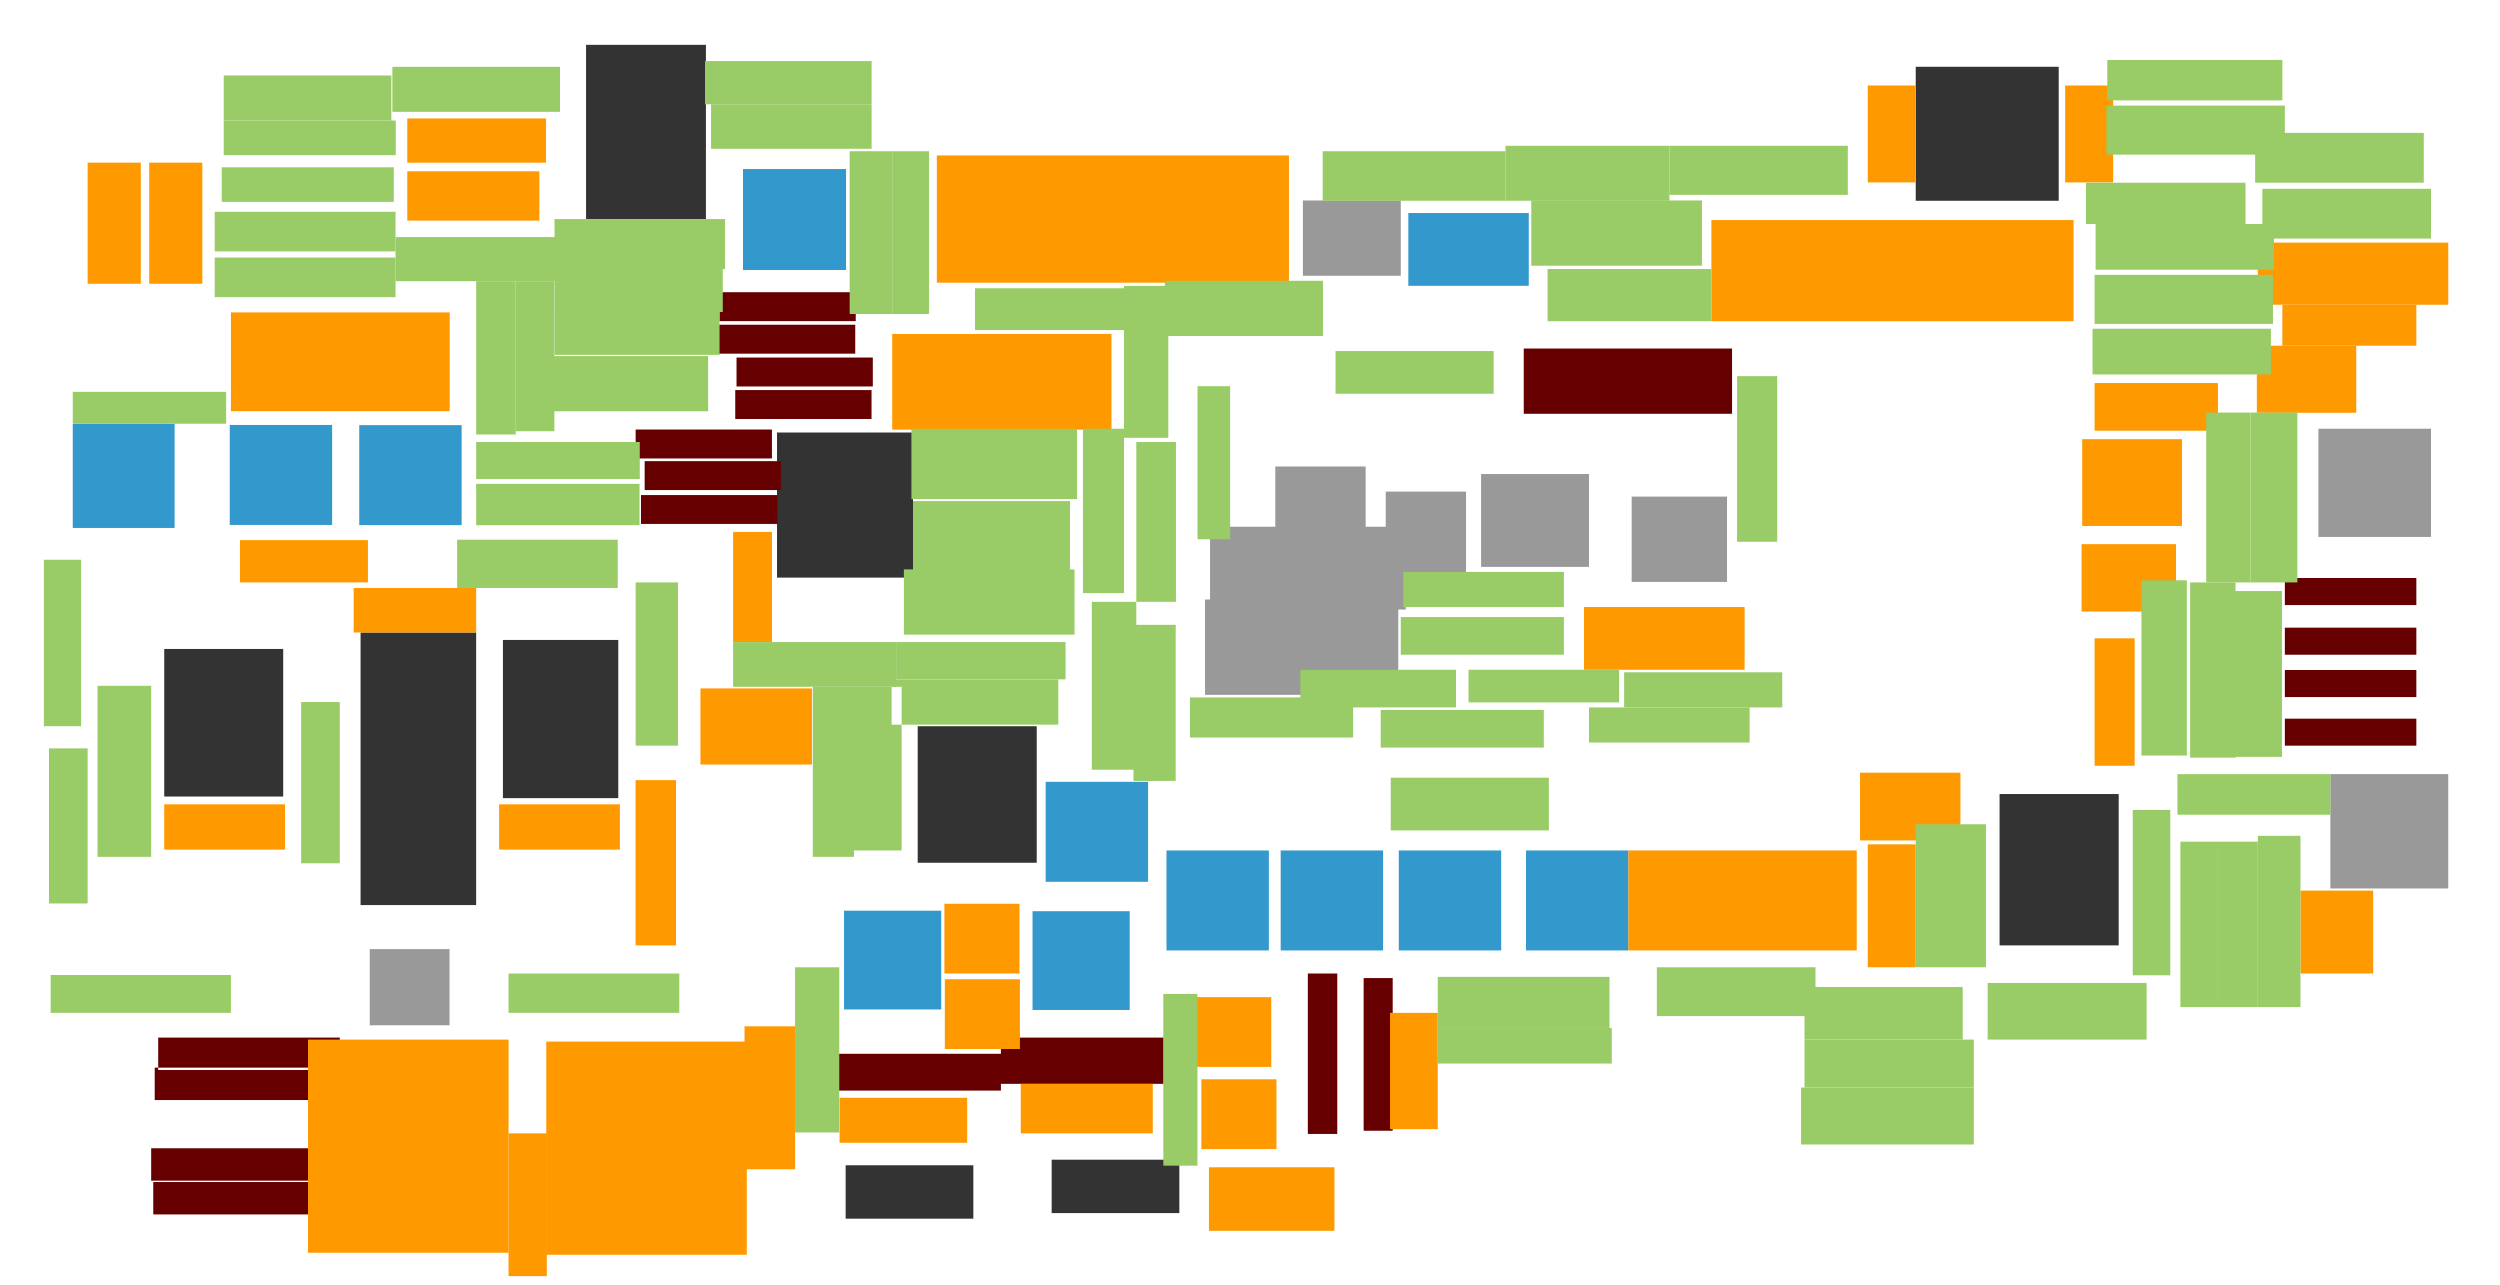
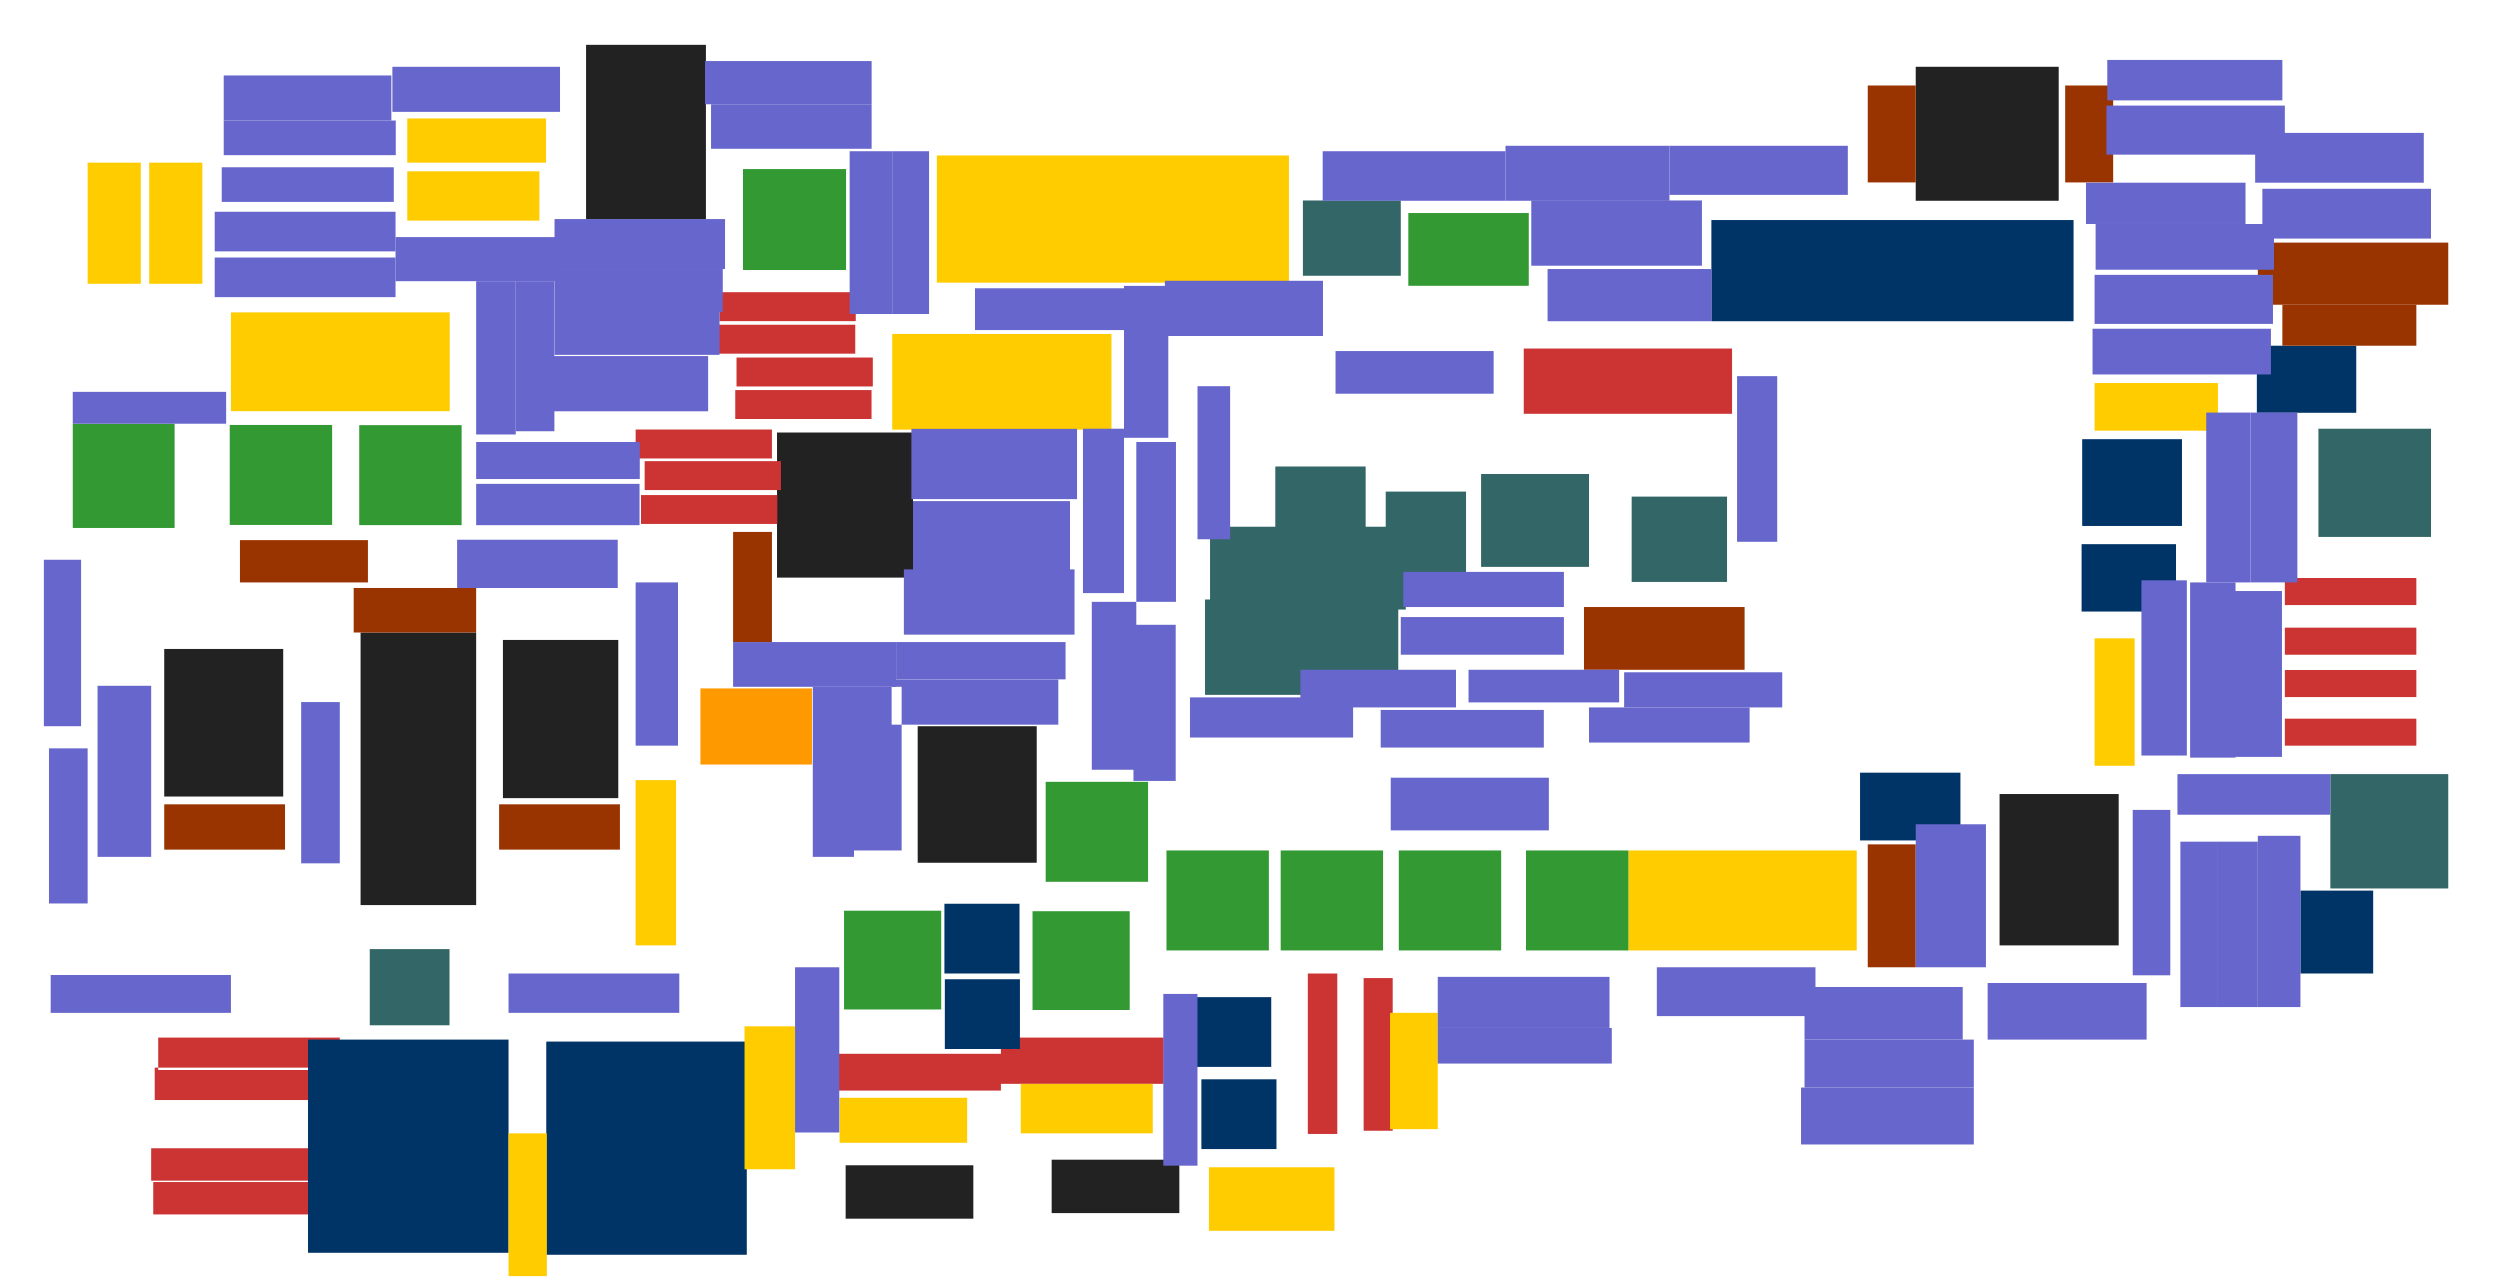
<svg xmlns="http://www.w3.org/2000/svg" version="1.1" id="Parts" x="0px" y="0px" width="3113px" height="1599px" viewBox="0 0 3113 1599" enable-background="new 0 0 3113 1599" xml:space="preserve">
+   <g id="IC">
+     <rect id="_NTE929" x="448.98" y="787.6" fill="#222222" width="143.93" height="339.41" />
+     <path id="_LM301" fill="#222222" d="M352.65,991.84H204.5V808.08h148.15V991.84z M769.89,796.86H626.24V993.84H769.89V796.86z    M2563.5,83.15h-178.03V250h178.03V83.15z" />
+     <rect id="_TL071" x="1142.71" y="904.3" fill="#222222" width="148.21" height="170" />
+     <rect id="_LM337" x="1309.52" y="1444.05" fill="#222222" width="159" height="66.5" />
+     <rect id="_LM317" x="1053" y="1451" fill="#222222" width="159" height="66.5" />
+     <rect id="_4558" x="967.54" y="538.57" fill="#222222" width="169.33" height="180.68" />
+     <path id="_TL082" fill="#222222" d="M2489.86,988.73h148.33v188.47h-148.33V988.73z M879.01,55.82H729.77V273h149.24V55.82z" />
+   </g>
  <g id="Transistors">
-     <rect id="NTE128" x="2886.89" y="533.84" fill="#999999" width="140.19" height="134.74" />
-     <rect id="NTE129" x="2901.75" y="963.92" fill="#999999" width="146.82" height="142.4" />
-     <rect id="_J201" x="1725.5" y="612.13" fill="#999999" width="100" height="106.25" />
-     <path id="_BC560" fill="#999999" d="M1750.5,759h-243.75V655.88h243.75V759z M1978.63,590.25h-134.38v115.63h134.38V590.25z    M1744.25,249.63h-121.88v93.75h121.88V249.63z" />
-     <path id="_BC550" fill="#999999" d="M460.43,1181.82h99.32v94.858h-99.32V1181.82z M1700.5,580.88H1588V659h112.5V580.88z    M2150.5,618.38h-118.75v106.25h118.75V618.38z M1741.13,746.5H1500.5v118.75h240.63V746.5z" />
-   </g>
-   <g id="IC">
-     <rect id="NTE929" x="448.98" y="787.6" fill="#333333" width="143.93" height="339.41" />
-     <path id="LM301" fill="#333333" d="M352.65,991.84H204.5V808.08h148.15V991.84z M769.89,796.86H626.24V993.84H769.89V796.86z    M2563.5,83.15h-178.03V250h178.03V83.15z" />
-     <rect id="TL071" x="1142.71" y="904.3" fill="#333333" width="148.21" height="170" />
-     <rect id="LM337" x="1309.52" y="1444.05" fill="#333333" width="159" height="66.5" />
-     <rect id="LM317" x="1053" y="1451" fill="#333333" width="159" height="66.5" />
-     <rect id="_4558" x="967.54" y="538.57" fill="#333333" width="169.33" height="180.68" />
-     <path id="TL082" fill="#333333" d="M2489.86,988.73h148.33v188.47h-148.33V988.73z M879.01,55.82H729.77V273h149.24V55.82z" />
+     <rect id="_NTE128" x="2886.89" y="533.84" fill="#336666" width="140.19" height="134.74" />
+     <rect id="_NTE129" x="2901.75" y="963.92" fill="#336666" width="146.82" height="142.4" />
+     <rect id="_J201" x="1725.5" y="612.13" fill="#336666" width="100" height="106.25" />
+     <path id="_BC560" fill="#336666" d="M1750.5,759h-243.75V655.88h243.75V759z M1978.63,590.25h-134.38v115.63h134.38V590.25z    M1744.25,249.63h-121.88v93.75h121.88V249.63z" />
+     <path id="_BC550" fill="#336666" d="M460.43,1181.82h99.32v94.857h-99.32V1181.82z M1700.5,580.88H1588V659h112.5V580.88z    M2150.5,618.38h-118.75v106.25h118.75V618.38z M1741.13,746.5H1500.5v118.75h240.63V746.5z" />
  </g>
  <g id="Diodes">
-     <path id="_1N4148" fill="#660000" d="M2156.75,515.25h-259.38V434h259.38V515.25z M2845.09,753.4h163.74v-33.65h-163.74V753.4z    M2845.09,781.59h163.74v33.65h-163.74V781.59z M2845.09,834.32h163.74v33.648h-163.74V834.32z M2845.09,894.89h163.74v33.65   h-163.74V894.89z M961.21,570.85H791.5v-36.01h169.71V570.85z M972.43,574.21v36.01H802.72v-36.01h169.72H972.43z M967.88,616.43   l-0.01,36.012H798.16V616.43H967.88L967.88,616.43z M1085.24,521.74H915.53v-36.01h169.71V521.74z M1086.83,481.23H917.12V445.22   h169.71V481.23z M1064.96,440.38H895.25v-36.01h169.71V440.38z M1065.59,363.85l-0.01,36.01H895.87v-36.01H1065.59L1065.59,363.85z   " />
-     <path id="_1N4007" fill="#660000" d="M423.1,1332.35H197V1292h226.1V1332.35z M418.75,1329.42h-226.1v40.35h226.1V1329.42z    M414.34,1429.82h-226.1v40.35h226.1V1429.82z M416.93,1471.86h-226.1v40.35h226.1V1471.86z M1449,1292h-202.66v57.6H1449V1292z    M1246.34,1312.18H1034V1358h212.34V1312.18z M1665.18,1212.21h-36.67V1412h36.67V1212.21z M1734.189,1217.9H1698V1408h36.189   V1217.9z" />
-   </g>
-   <g id="Trimmers">
-     <path id="_5K_Trimmer" fill="#3399CC" d="M1172,1257h-121v-123h121V1257z M1406.71,1134.64h-121v123h121V1134.64z" />
-     <path id="_50K_Trimmer" fill="#3399CC" d="M1753.63,265.25h150v90.63h-150V265.25z M1580,1059h-127.5v124.5H1580V1059z    M1722.21,1183.5h-127.5V1059h127.5V1183.5z M1869.27,1183.5h-127.5V1059h127.5V1183.5z M2027.67,1183.5h-127.5V1059h127.5V1183.5z    M1429.58,1098.03h-127.5v-124.5h127.5V1098.03z M574.82,653.89h-127.5v-124.5h127.5V653.89z M413.56,653.66h-127.5v-124.5h127.5   V653.66z M1053.5,336.2H925.19V210.51h128.31V336.2z" />
-     <rect id="_500K_Trimmer" x="90.61" y="527.61" fill="#3399CC" width="126.81" height="129.81" />
+     <path id="_1N4148" fill="#CC3333" d="M2156.75,515.25h-259.38V434h259.38V515.25z M2845.09,753.4h163.74v-33.65h-163.74V753.4z    M2845.09,781.59h163.74v33.65h-163.74V781.59z M2845.09,834.32h163.74v33.647h-163.74V834.32z M2845.09,894.89h163.74v33.65   h-163.74V894.89z M961.21,570.85H791.5v-36.01h169.71V570.85z M972.43,574.21v36.01H802.72v-36.01h169.72H972.43z M967.88,616.43   l-0.01,36.013H798.16V616.43H967.88L967.88,616.43z M1085.24,521.74H915.53v-36.01h169.71V521.74z M1086.83,481.23H917.12V445.22   h169.71V481.23z M1064.96,440.38H895.25v-36.01h169.71V440.38z M1065.59,363.85l-0.01,36.01H895.87v-36.01H1065.59L1065.59,363.85z   " />
+     <path id="_1N4007" fill="#CC3333" d="M423.1,1332.35H197V1292h226.1V1332.35z M418.75,1329.42h-226.1v40.35h226.1V1329.42z    M414.34,1429.82h-226.1v40.35h226.1V1429.82z M416.93,1471.86h-226.1v40.35h226.1V1471.86z M1449,1292h-202.66v57.6H1449V1292z    M1246.34,1312.18H1034V1358h212.34V1312.18z M1665.18,1212.21h-36.67V1412h36.67V1212.21z M1734.189,1217.9H1698V1408h36.189   V1217.9z" />
  </g>
  <g id="Capacitors">
    <g id="Electrolytic">
-       <rect id="_1uF_50v" x="2592.75" y="546.87" fill="#FF9900" width="124.24" height="108.05" />
-       <rect id="_4.7uF_25v" x="2131.02" y="274" fill="#FF9900" width="450.98" height="126" />
-       <path id="_10uF_25v" fill="#FF9900" d="M1589.45,1430.811h-93.5v-86.869h93.5V1430.811z M1582.95,1241.64h-93.5v86.87h93.5    V1241.64z M1270,1219.35h-93.5v86.87h93.5V1219.35z M1269.49,1125.34h-93.5v86.87h93.5V1125.34z" />
-       <path id="_1000uF_50v" fill="#FF9900" d="M633.24,1559.97H383.55V1294.5h249.69V1559.97z M929.9,1296.97H680.21v265.47H929.9    V1296.97z" />
-       <path id="_22uF_16v" fill="#FF9900" d="M2955.08,1212.21h-90.561V1108.98h90.561V1212.21z M2709.561,677.59H2592v83.91h117.561    V677.59z M2810.23,514H2934v-83.52h-123.77V514z M2441.13,962.13h-125v84.38h125V962.13z" />
+       <rect id="_1uF_50v" x="2592.75" y="546.87" fill="#003366" width="124.24" height="108.05" />
+       <rect id="_4.7uF_25v" x="2131.02" y="274" fill="#003366" width="450.98" height="126" />
+       <path id="_10uF_25v" fill="#003366" d="M1589.45,1430.811h-93.5v-86.868h93.5V1430.811z M1582.95,1241.64h-93.5v86.87h93.5    V1241.64z M1270,1219.35h-93.5v86.87h93.5V1219.35z M1269.49,1125.34h-93.5v86.87h93.5V1125.34z" />
+       <path id="_1000uF_50v" fill="#003366" d="M633.24,1559.97H383.55V1294.5h249.69V1559.97z M929.9,1296.97H680.21v265.47H929.9    V1296.97z" />
+       <path id="_22uF_16v" fill="#003366" d="M2955.08,1212.21h-90.561V1108.98h90.561V1212.21z M2709.561,677.59H2592v83.91h117.561    V677.59z M2810.23,514H2934v-83.52h-123.77V514z M2441.13,962.13h-125v84.38h125V962.13z" />
    </g>
    <g id="Tantalum">
-       <rect id="_22uf" x="872.18" y="857.21" fill="#FF9900" width="138.892" height="94.79" />
+       <rect id="_22uf" x="872.18" y="857.21" fill="#FF9900" width="138.893" height="94.79" />
    </g>
    <g id="Film">
-       <rect id="_0.47uF" x="2027.67" y="1059" fill="#FF9900" width="284.33" height="124.5" />
-       <rect id="_1.8uF" x="1166.55" y="193.58" fill="#FF9900" width="438.45" height="158.42" />
-       <rect id="_0.33uF" x="287.57" y="389" fill="#FF9900" width="272.42" height="123" />
-       <path id="_100nF" fill="#FF9900" d="M1661.67,1532.6h-156.3v-79.108h156.3V1532.6z M680.92,1411.25h-47.68v177.76h47.68V1411.25z     M990,1277.96h-62.91v178.021H990V1277.96z M1204.311,1366.97h-158.869V1423h158.869V1366.97z M1435.46,1349.66h-164.4v61.59    h164.4V1349.66z M1730.89,1406.02h59.4V1261.2h-59.4V1406.02z" />
-       <rect id="_0.01uF" x="1111" y="415.85" fill="#FF9900" width="273" height="119.15" />
-       <path id="_1nF" fill="#FF9900" d="M791.46,971.41h50.34v205.79h-50.34V971.41z M175.33,202.56h-66.2v150.8h66.2V202.56z     M251.97,202.56h-66.2v150.8h66.2V202.56z M2761.79,476.97h-153.62v59.33h153.62V476.97z M2608.17,953.54h49.89V794.86h-49.89    V953.54z M679.92,147.5H507.16v55.06h172.76V147.5z M671.64,213.31H507.16v61.42H671.64V213.31z" />
+       <rect id="_0.47uF" x="2027.67" y="1059" fill="#FFCC00" width="284.33" height="124.5" />
+       <rect id="_1.8uF" x="1166.55" y="193.58" fill="#FFCC00" width="438.45" height="158.42" />
+       <rect id="_0.33uF" x="287.57" y="389" fill="#FFCC00" width="272.42" height="123" />
+       <path id="_100nF" fill="#FFCC00" d="M1661.67,1532.6h-156.3v-79.107h156.3V1532.6z M680.92,1411.25h-47.68v177.76h47.68V1411.25z     M990,1277.96h-62.91v178.021H990V1277.96z M1204.311,1366.97h-158.868V1423h158.868V1366.97z M1435.46,1349.66h-164.4v61.59    h164.4V1349.66z M1730.89,1406.02h59.4V1261.2h-59.4V1406.02z" />
+       <rect id="_0.01uF" x="1111" y="415.85" fill="#FFCC00" width="273" height="119.15" />
+       <path id="_1nF" fill="#FFCC00" d="M791.46,971.41h50.34v205.79h-50.34V971.41z M175.33,202.56h-66.2v150.8h66.2V202.56z     M251.97,202.56h-66.2v150.8h66.2V202.56z M2761.79,476.97h-153.62v59.33h153.62V476.97z M2608.17,953.54h49.89V794.86h-49.89    V953.54z M679.92,147.5H507.16v55.06h172.76V147.5z M671.64,213.31H507.16v61.42H671.64V213.31z" />
    </g>
    <g id="Ceramic">
-       <rect id="_560pF" x="1972.38" y="755.88" fill="#FF9900" width="200" height="78.13" />
-       <path id="_150pF" fill="#FF9900" d="M3008.83,430.48H2842V379.46h166.83V430.48z M592.91,732.14H440.4v55.46h152.51V732.14z" />
-       <path id="_100pF" fill="#FF9900" d="M961.21,799.5h-48.35V662.35h48.35V799.5z M2811.45,379.46h237.12v-77.35h-237.121    L2811.45,379.46L2811.45,379.46z" />
-       <rect id="_22pF" x="2325.72" y="1051.4" fill="#FF9900" width="59.75" height="153.05" />
-       <rect id="_15pF" x="621.51" y="1001.54" fill="#FF9900" width="150.41" height="56.42" />
-       <path id="_10pF" fill="#FF9900" d="M458.14,725.24H298.79v-52.67h159.35V725.24z M2631.311,106.47h-59.75v120.69h59.75V106.47z     M2385.47,106.47h-59.75v120.69h59.75V106.47z" />
-       <rect id="_5pF" x="204.5" y="1001.54" fill="#FF9900" width="150.41" height="56.42" />
+       <rect id="_560pF" x="1972.38" y="755.88" fill="#993300" width="200" height="78.13" />
+       <path id="_150pF" fill="#993300" d="M3008.83,430.48H2842V379.46h166.83V430.48z M592.91,732.14H440.4v55.46h152.51V732.14z" />
+       <path id="_100pF" fill="#993300" d="M961.21,799.5h-48.35V662.35h48.35V799.5z M2811.45,379.46h237.12v-77.35h-237.121    L2811.45,379.46L2811.45,379.46z" />
+       <rect id="_22pF" x="2325.72" y="1051.4" fill="#993300" width="59.75" height="153.05" />
+       <rect id="_15pF" x="621.51" y="1001.54" fill="#993300" width="150.41" height="56.42" />
+       <path id="_10pF" fill="#993300" d="M458.14,725.24H298.79v-52.67h159.35V725.24z M2631.311,106.47h-59.75v120.69h59.75V106.47z     M2385.47,106.47h-59.75v120.69h59.75V106.47z" />
+       <rect id="_5pF" x="204.5" y="1001.54" fill="#993300" width="150.41" height="56.42" />
    </g>
  </g>
+   <g id="Trimpots">
+     <rect id="_500K_Trimpot" x="90.61" y="527.61" fill="#339933" width="126.81" height="129.81" />
+     <path id="_50K_Trimpot" fill="#339933" d="M1753.63,265.25h150v90.63h-150V265.25z M1580,1059h-127.5v124.5H1580V1059z    M1722.21,1183.5h-127.5V1059h127.5V1183.5z M1869.27,1183.5h-127.5V1059h127.5V1183.5z M2027.67,1183.5h-127.5V1059h127.5V1183.5z    M1429.58,1098.03h-127.5v-124.5h127.5V1098.03z M574.82,653.89h-127.5v-124.5h127.5V653.89z M413.56,653.66h-127.5v-124.5h127.5   V653.66z M1053.5,336.2H925.19V210.51h128.31V336.2z" />
+     <path id="_5K_Trimpot" fill="#339933" d="M1172,1257h-121v-123h121V1257z M1406.71,1134.64h-121v123h121V1134.64z" />
+   </g>
  <g id="Resistors">
-     <path id="_22M" fill="#99CC66" d="M287.56,1214.061H63.1v47.141h224.47L287.56,1214.061L287.56,1214.061z M844.25,928.54H791.5   v-203.3h52.75V928.54z" />
-     <path id="_1M5" fill="#99CC66" d="M592.91,350.13h49.3V541h-49.3V350.13z M2007,1280h-216.71v44.35H2007V1280z" />
-     <rect id="_1M29" x="1790.29" y="1216.38" fill="#99CC66" width="213.85" height="63.62" />
-     <path id="_909K" fill="#99CC66" d="M281.59,527.61H90.61V487.93h190.98V527.61z M900,335H690.5v53.5H900V335z" />
-     <rect id="_523K" x="1647" y="188.31" fill="#99CC66" width="227.64" height="61.69" />
-     <rect id="_390K" x="642.21" y="350.13" fill="#99CC66" width="48.12" height="186.86" />
-     <rect id="_200K" x="2247" y="1294.5" fill="#99CC66" width="210.79" height="59.7" />
-     <path id="_100K" fill="#99CC66" d="M2385.47,1026.38h87.42v178.07h-87.42V1026.38z M2119.25,249.63h-212.5v81.25h212.5V249.63z    M1063.4,855.21h59.33V1059h-59.33V855.21z M1317.82,846.03H1110.26v56.3h207.562L1317.82,846.03L1317.82,846.03z M1463.98,778.04   h-52.592v194.38h52.592V778.04z M423.11,874.18H375V1075h48.11V874.18z M769.21,672.04H569.2v60.1h200.01V672.04z M2672.98,1224   H2475.02v70.5h197.961V1224L2672.98,1224z M2860.68,513.74h-58.42v211.5h58.42V513.74z M1420.189,358.94H1214.04v52.08h206.149   V358.94L1420.189,358.94z" />
-     <rect id="_90K9" x="2063.08" y="1204.45" fill="#99CC66" width="197.54" height="60.81" />
-     <rect id="_23K2" x="592.91" y="550.38" fill="#99CC66" width="203.75" height="46.12" />
-     <path id="_22K1" fill="#99CC66" d="M2608.17,342.24h222.13v61.1h-222.13V342.24z M2622.96,192.58h222.13v-61.1h-222.13V192.58z" />
-     <path id="_20K" fill="#99CC66" d="M492.81,150.09H278.58v43.11H492.81V150.09z M490.34,208.29v43.11H276.11v-43.11H490.34   L490.34,208.29z M2457.79,1425.11h-215.16v-70.91h215.16V1425.11z" />
-     <path id="_10K" fill="#99CC66" d="M1454.78,545.15h-55.16V355.99h55.16V545.15z M2817.09,297.08h209.99v-62.01h-209.99V297.08z    M2808.11,165.49H3018.1v62.01H2808.11V165.49z M2078.8,181.52h222.12v61.14H2078.8V181.52z M877.91,76.02h207.43v53.81H877.91   V76.02z M267.36,320.68h225.16V370H267.36V320.68z M267.36,263.68h225.16V313H267.36V263.68z M1326.84,845.94h-211V799.5h211   V845.94z" />
-     <rect id="_7K5" x="1111.72" y="188.31" fill="#99CC66" width="45.15" height="202.69" />
-     <rect id="_6K04" x="54.63" y="697" fill="#99CC66" width="46.33" height="207.29" />
-     <path id="_5K6" fill="#99CC66" d="M2864.52,1254h-53.068v-213.25h53.068V1254z M2781.39,942.49h60.11V735.95h-60.11V942.49z" />
-     <rect id="_5K49" x="690.5" y="272.79" fill="#99CC66" width="212.32" height="62.21" />
-     <path id="_4K7" fill="#99CC66" d="M2016.13,874.63h-187.5V834h187.5V874.63z M109.13,931.86H61V1125h48.13V931.86z M1115.84,855.21   H912.86V799.5h202.979L1115.84,855.21L1115.84,855.21z M2761.79,1254H2715v-205.95h46.79V1254z M2702.46,1214.45h-46.79V1008.5   h46.79V1214.45z M1085.34,129.83v55.43H885.4v-55.43H1085.34L1085.34,129.83z" />
-     <rect id="_3K3_or_10K" x="1359.5" y="749.4" fill="#99CC66" width="55.42" height="209.1" />
-     <rect id="_3K02" x="121.46" y="853.95" fill="#99CC66" width="66.78" height="213.01" />
-     <path id="_2K4" fill="#99CC66" d="M2796.11,278.9h-198.65v-51.4h198.65V278.9z M1111.72,188.31H1058V391h53.72V188.31z" />
-     <path id="_2K2" fill="#99CC66" d="M2605.64,409.31h222.13v57h-222.129L2605.64,409.31L2605.64,409.31z M2609.46,335.9h222.13v-57   h-222.13V335.9z M487.34,93.97H278.58v56.12h208.75L487.34,93.97L487.34,93.97z M697.33,83.15H488.58v56.12h208.75V83.15   L697.33,83.15z M2901.75,1014.54h-190.4v-50.62h190.4V1014.54z M2811.45,1048.061h-49.66V1254h49.66V1048.061z M1531.75,480.88   h-40.63V671.5h40.63V480.88z" />
-     <path id="_1K5" fill="#99CC66" d="M1063.4,1066.96h-51.33V855.21h51.33V1066.96z M1399.62,533.84h-51.11v204.68h51.11V533.84z    M796.36,602.5H592.91v51.45h203.45V602.5z" />
-     <path id="_1K" fill="#99CC66" d="M492.52,295.22H694.07v54.91H492.52V295.22z M690.5,441.88H896V388.5H690.5V441.88z M2247,1294.5   h196.98V1229H2247V1294.5z M845.85,1212.21H633.24v48.99H845.85V1212.21z M1928.63,968.38h-196.88V1034h196.88V968.38z" />
-     <rect id="_470R" x="1450.5" y="349.63" fill="#99CC66" width="196.88" height="68.75" />
-     <path id="_390R" fill="#99CC66" d="M2219.25,880.88h-196.88v-43.75h196.88V880.88z M1947.38,712.13h-200v43.75h200V712.13z" />
-     <rect id="_270R" x="1414.92" y="550.38" fill="#99CC66" width="49.38" height="199.021" />
-     <rect id="_220R" x="1978.63" y="880.88" fill="#99CC66" width="200" height="43.75" />
-     <path id="_200R" fill="#99CC66" d="M1134.88,534h206.25v87.5h-206.25V534z M1125.5,790.25H1338V709h-212.5V790.25z" />
-     <path id="_120R" fill="#99CC66" d="M1491.09,1451.5h-42.53v-213.87h42.53V1451.5z M1045.061,1204.45H990v205.729h55.061V1204.45z" />
-     <path id="_100R" fill="#99CC66" d="M2747.189,513.74h55.069v211.5h-55.069V513.74z M2078.8,181.52h-204.16V250h204.16V181.52z" />
-     <rect id="_300K" x="1927.05" y="335" fill="#99CC66" width="203.96" height="65" />
-     <rect id="_24K9" x="1136.87" y="623.96" fill="#99CC66" width="195.5" height="95.29" />
-     <path id="_22R" fill="#99CC66" d="M2727.13,943.42h56.56V725.24h-56.56V943.42z M2666.5,722.62h56.561V940.8H2666.5V722.62z    M2624,74.63h218V125h-218V74.63z M684.88,443.38h196.88v68.75H684.88V443.38z M1813,880.88h-193.75V834H1813V880.88z    M1947.38,815.25h-203.13v-46.88h203.13V815.25z" />
-     <path id="_Select" fill="#99CC66" d="M2213,674.63h-50V468.38h50V674.63z M1922.38,884h-203.13v46.88h203.13V884z M1859.88,437.13   H1663v53.13h196.88V437.13z M1684.88,868.38h-203.13v50h203.13V868.38z" />
+     <path id="_22M" fill="#6666CC" d="M287.56,1214.061H63.1v47.142h224.47L287.56,1214.061L287.56,1214.061z M844.25,928.54H791.5   v-203.3h52.75V928.54z" />
+     <path id="_1M5" fill="#6666CC" d="M592.91,350.13h49.3V541h-49.3V350.13z M2007,1280h-216.71v44.35H2007V1280z" />
+     <rect id="_1M29" x="1790.29" y="1216.38" fill="#6666CC" width="213.85" height="63.62" />
+     <path id="_909K" fill="#6666CC" d="M281.59,527.61H90.61V487.93h190.98V527.61z M900,335H690.5v53.5H900V335z" />
+     <rect id="_523K" x="1647" y="188.31" fill="#6666CC" width="227.64" height="61.69" />
+     <rect id="_390K" x="642.21" y="350.13" fill="#6666CC" width="48.12" height="186.86" />
+     <rect id="_200K" x="2247" y="1294.5" fill="#6666CC" width="210.79" height="59.7" />
+     <path id="_100K" fill="#6666CC" d="M2385.47,1026.38h87.42v178.07h-87.42V1026.38z M2119.25,249.63h-212.5v81.25h212.5V249.63z    M1063.4,855.21h59.33V1059h-59.33V855.21z M1317.82,846.03H1110.26v56.3h207.563L1317.82,846.03L1317.82,846.03z M1463.98,778.04   h-52.593v194.38h52.593V778.04z M423.11,874.18H375V1075h48.11V874.18z M769.21,672.04H569.2v60.1h200.01V672.04z M2672.98,1224   H2475.02v70.5h197.961V1224L2672.98,1224z M2860.68,513.74h-58.42v211.5h58.42V513.74z M1420.189,358.94H1214.04v52.08h206.149   V358.94L1420.189,358.94z" />
+     <rect id="_90K9" x="2063.08" y="1204.45" fill="#6666CC" width="197.54" height="60.81" />
+     <rect id="_23K2" x="592.91" y="550.38" fill="#6666CC" width="203.75" height="46.12" />
+     <path id="_22K1" fill="#6666CC" d="M2608.17,342.24h222.13v61.1h-222.13V342.24z M2622.96,192.58h222.13v-61.1h-222.13V192.58z" />
+     <path id="_20K" fill="#6666CC" d="M492.81,150.09H278.58v43.11H492.81V150.09z M490.34,208.29v43.11H276.11v-43.11H490.34   L490.34,208.29z M2457.79,1425.11h-215.16v-70.91h215.16V1425.11z" />
+     <path id="_10K" fill="#6666CC" d="M1454.78,545.15h-55.16V355.99h55.16V545.15z M2817.09,297.08h209.99v-62.01h-209.99V297.08z    M2808.11,165.49H3018.1v62.01H2808.11V165.49z M2078.8,181.52h222.12v61.14H2078.8V181.52z M877.91,76.02h207.43v53.81H877.91   V76.02z M267.36,320.68h225.16V370H267.36V320.68z M267.36,263.68h225.16V313H267.36V263.68z M1326.84,845.94h-211V799.5h211   V845.94z" />
+     <rect id="_7K5" x="1111.72" y="188.31" fill="#6666CC" width="45.15" height="202.69" />
+     <rect id="_6K04" x="54.63" y="697" fill="#6666CC" width="46.33" height="207.29" />
+     <path id="_5K6" fill="#6666CC" d="M2864.52,1254h-53.067v-213.25h53.067V1254z M2781.39,942.49h60.11V735.95h-60.11V942.49z" />
+     <rect id="_5K49" x="690.5" y="272.79" fill="#6666CC" width="212.32" height="62.21" />
+     <path id="_4K7" fill="#6666CC" d="M2016.13,874.63h-187.5V834h187.5V874.63z M109.13,931.86H61V1125h48.13V931.86z M1115.84,855.21   H912.86V799.5h202.979L1115.84,855.21L1115.84,855.21z M2761.79,1254H2715v-205.95h46.79V1254z M2702.46,1214.45h-46.79V1008.5   h46.79V1214.45z M1085.34,129.83v55.43H885.4v-55.43H1085.34L1085.34,129.83z" />
+     <rect id="_3K3_or_10K" x="1359.5" y="749.4" fill="#6666CC" width="55.42" height="209.1" />
+     <rect id="_3K02" x="121.46" y="853.95" fill="#6666CC" width="66.78" height="213.01" />
+     <path id="_2K4" fill="#6666CC" d="M2796.11,278.9h-198.65v-51.4h198.65V278.9z M1111.72,188.31H1058V391h53.72V188.31z" />
+     <path id="_2K2" fill="#6666CC" d="M2605.64,409.31h222.13v57h-222.129L2605.64,409.31L2605.64,409.31z M2609.46,335.9h222.13v-57   h-222.13V335.9z M487.34,93.97H278.58v56.12h208.75L487.34,93.97L487.34,93.97z M697.33,83.15H488.58v56.12h208.75V83.15   L697.33,83.15z M2901.75,1014.54h-190.4v-50.62h190.4V1014.54z M2811.45,1048.061h-49.66V1254h49.66V1048.061z M1531.75,480.88   h-40.63V671.5h40.63V480.88z" />
+     <path id="_1K5" fill="#6666CC" d="M1063.4,1066.96h-51.33V855.21h51.33V1066.96z M1399.62,533.84h-51.11v204.68h51.11V533.84z    M796.36,602.5H592.91v51.45h203.45V602.5z" />
+     <path id="_1K" fill="#6666CC" d="M492.52,295.22H694.07v54.91H492.52V295.22z M690.5,441.88H896V388.5H690.5V441.88z M2247,1294.5   h196.98V1229H2247V1294.5z M845.85,1212.21H633.24v48.99H845.85V1212.21z M1928.63,968.38h-196.88V1034h196.88V968.38z" />
+     <rect id="_470R" x="1450.5" y="349.63" fill="#6666CC" width="196.88" height="68.75" />
+     <path id="_390R" fill="#6666CC" d="M2219.25,880.88h-196.88v-43.75h196.88V880.88z M1947.38,712.13h-200v43.75h200V712.13z" />
+     <rect id="_270R" x="1414.92" y="550.38" fill="#6666CC" width="49.38" height="199.021" />
+     <rect id="_220R" x="1978.63" y="880.88" fill="#6666CC" width="200" height="43.75" />
+     <path id="_200R" fill="#6666CC" d="M1134.88,534h206.25v87.5h-206.25V534z M1125.5,790.25H1338V709h-212.5V790.25z" />
+     <path id="_120R" fill="#6666CC" d="M1491.09,1451.5h-42.53v-213.87h42.53V1451.5z M1045.061,1204.45H990v205.729h55.061V1204.45z" />
+     <path id="_100R" fill="#6666CC" d="M2747.189,513.74h55.068v211.5h-55.068V513.74z M2078.8,181.52h-204.16V250h204.16V181.52z" />
+     <rect id="_300K" x="1927.05" y="335" fill="#6666CC" width="203.96" height="65" />
+     <rect id="_24K9" x="1136.87" y="623.96" fill="#6666CC" width="195.5" height="95.29" />
+     <path id="_22R" fill="#6666CC" d="M2727.13,943.42h56.56V725.24h-56.56V943.42z M2666.5,722.62h56.561V940.8H2666.5V722.62z    M2624,74.63h218V125h-218V74.63z M684.88,443.38h196.88v68.75H684.88V443.38z M1813,880.88h-193.75V834H1813V880.88z    M1947.38,815.25h-203.13v-46.88h203.13V815.25z" />
+     <path id="_Select" fill="#6666CC" d="M2213,674.63h-50V468.38h50V674.63z M1922.38,884h-203.13v46.88h203.13V884z M1859.88,437.13   H1663v53.13h196.88V437.13z M1684.88,868.38h-203.13v50h203.13V868.38z" />
  </g>
</svg>
